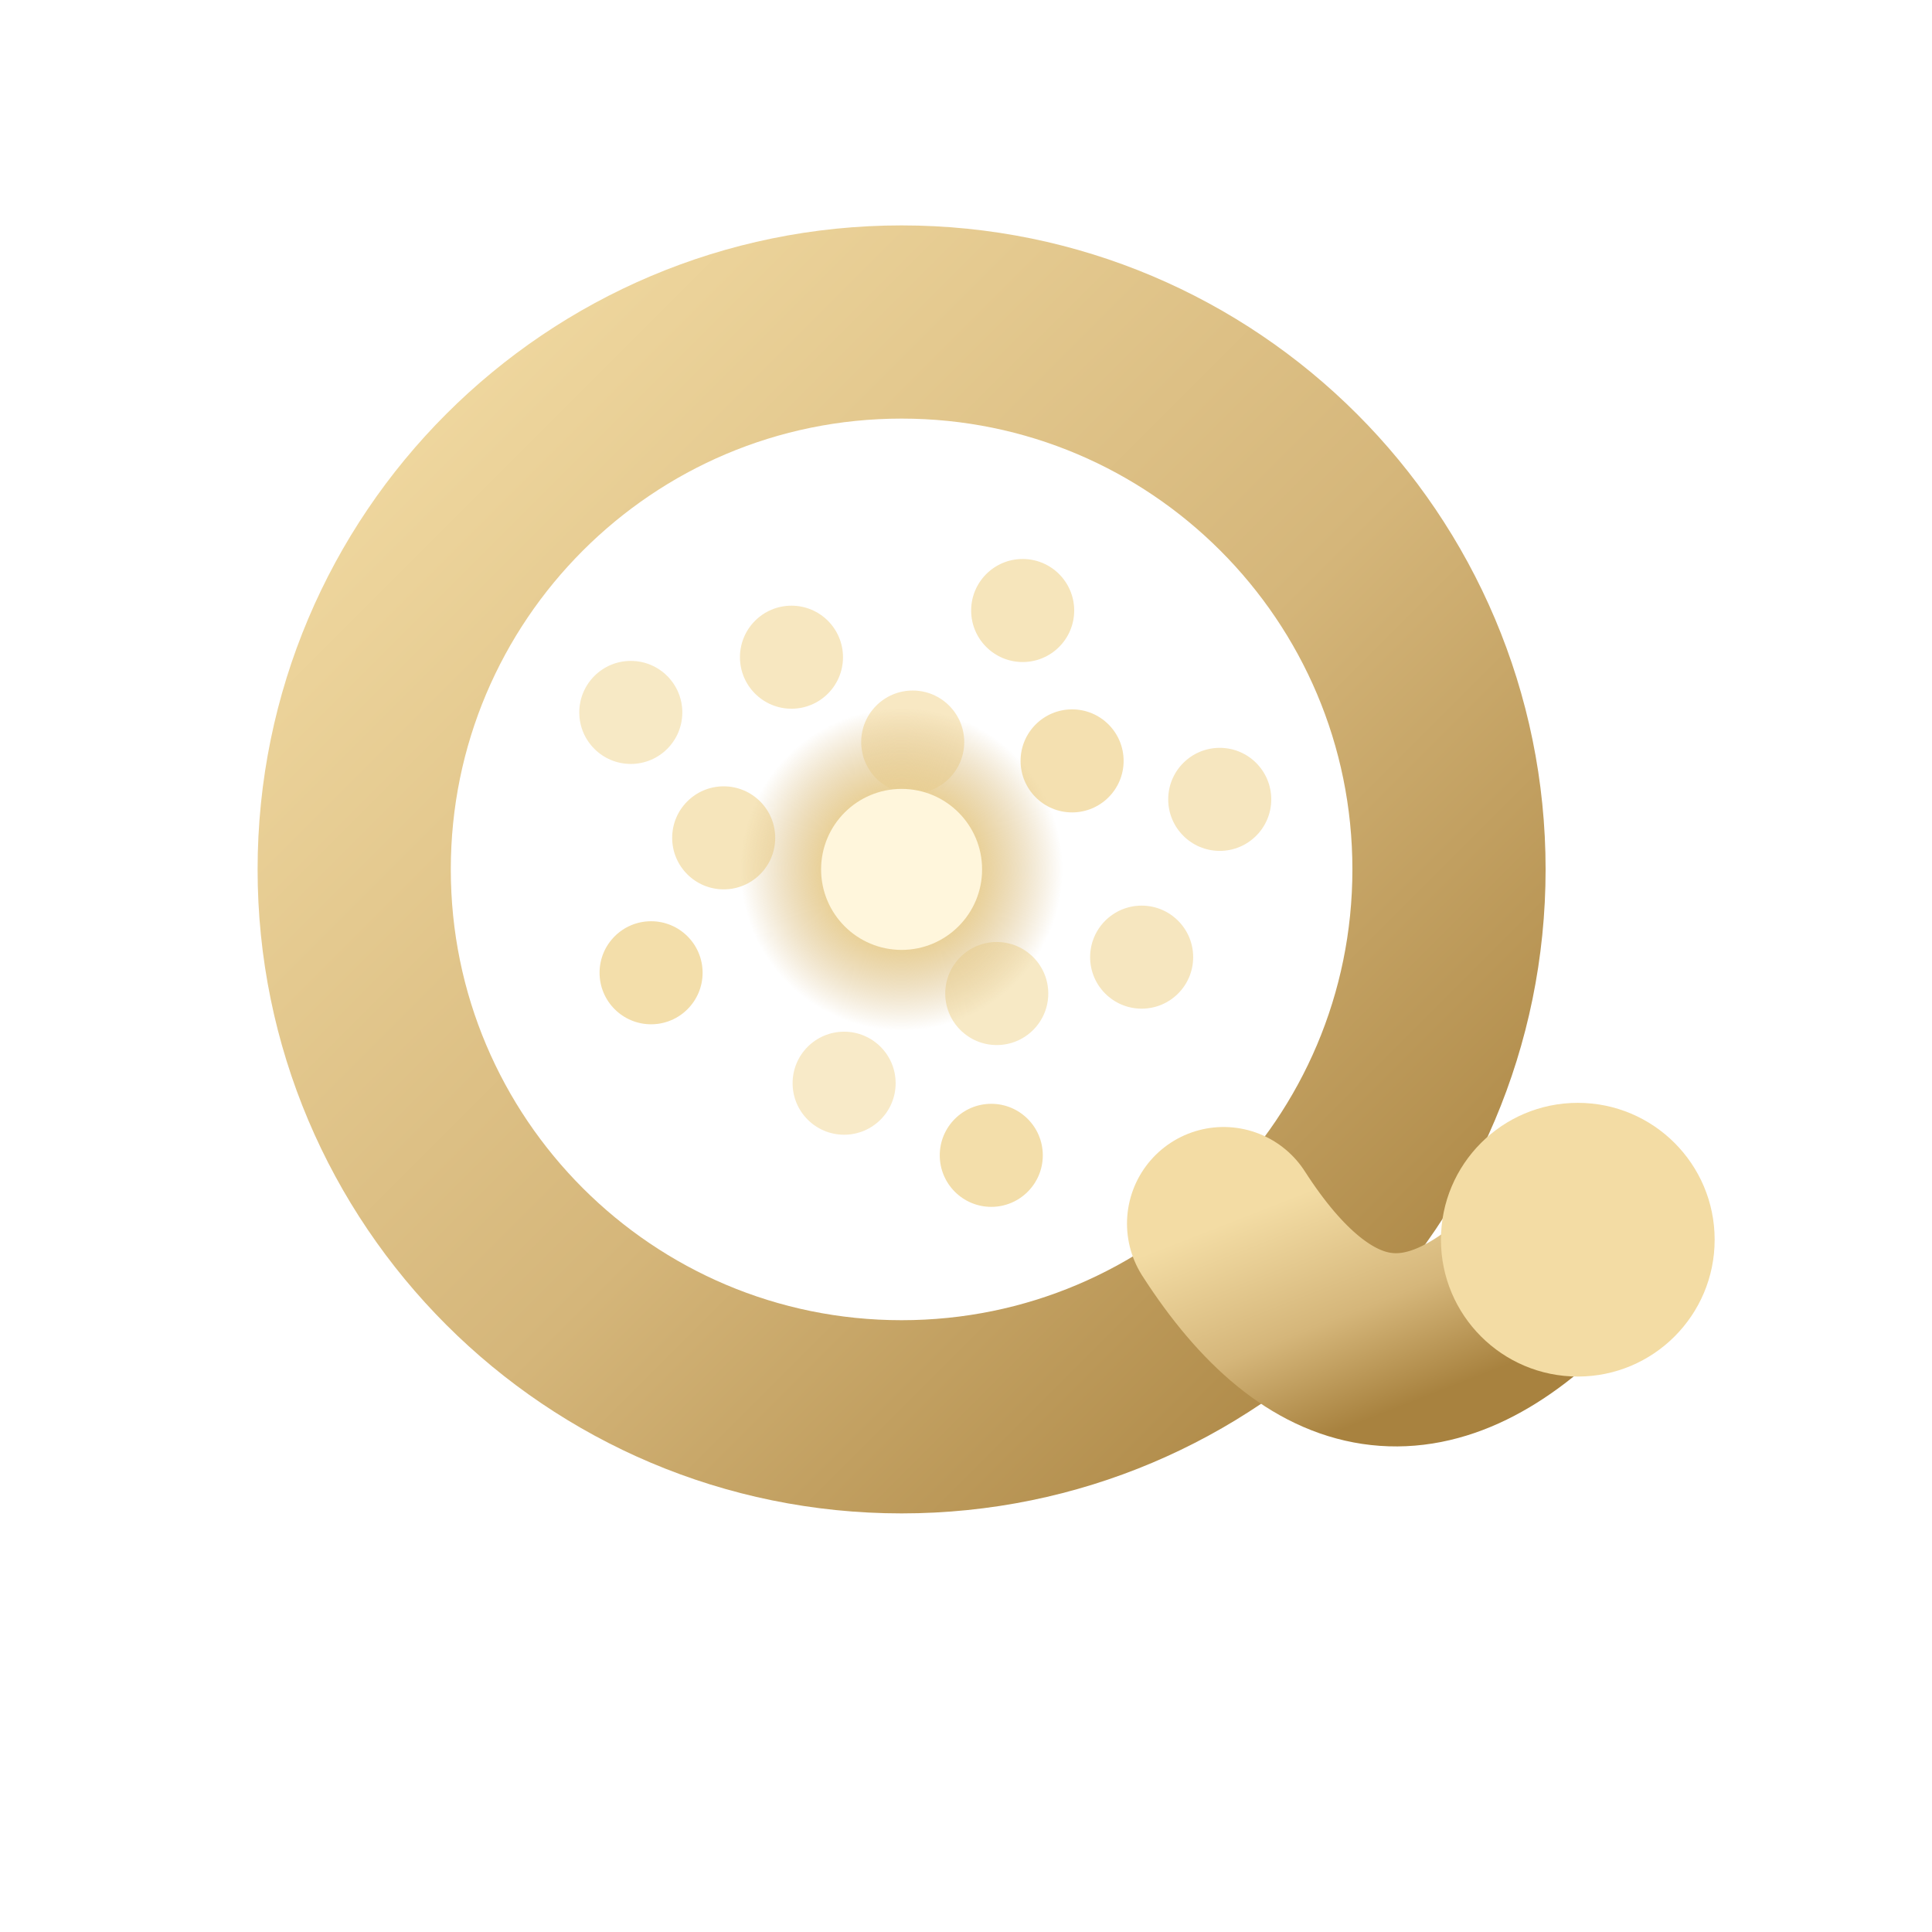
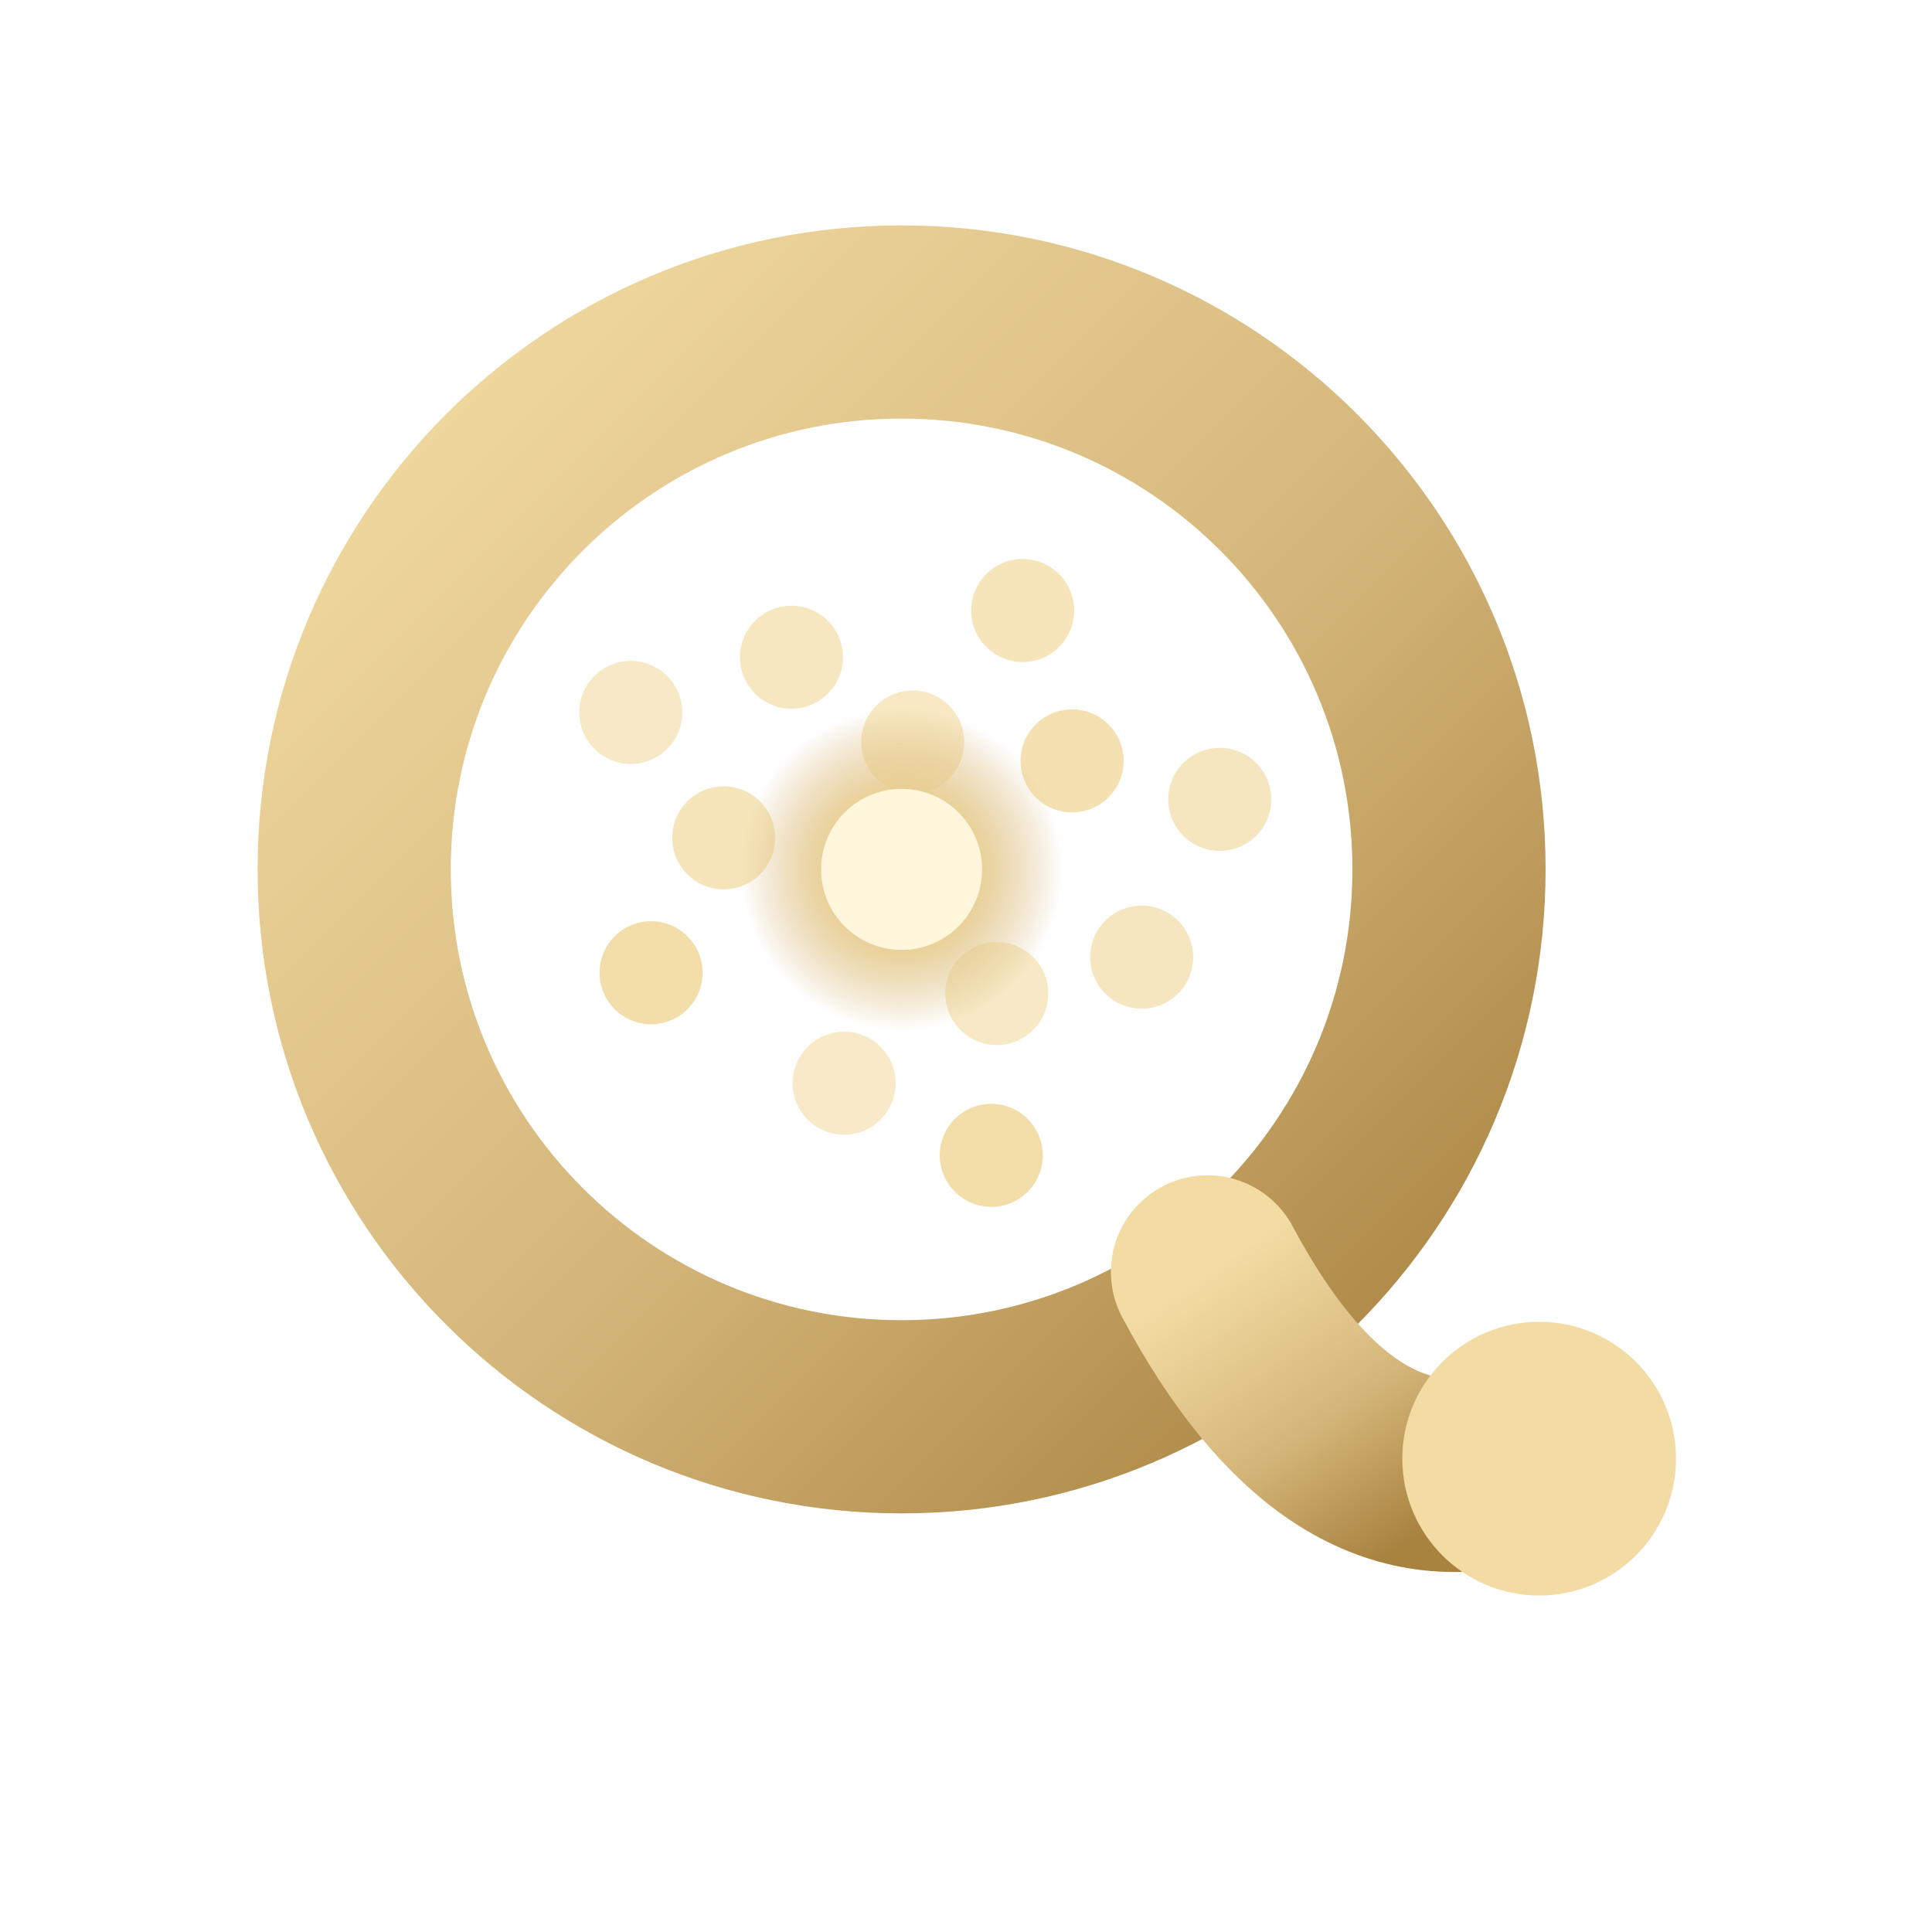
<svg xmlns="http://www.w3.org/2000/svg" viewBox="0 0 120 120">
  <defs>
    <linearGradient id="g" x1="0" y1="0" x2="1" y2="1">
      <stop offset="0" stop-color="#f3dca4" />
      <stop offset=".55" stop-color="#d5b67a" />
      <stop offset="1" stop-color="#a8823f" />
    </linearGradient>
    <radialGradient id="p">
      <stop offset="0" stop-color="#fff6dc" />
      <stop offset=".45" stop-color="#e9cf92" />
      <stop offset="1" stop-color="#d5b67a" stop-opacity="0" />
    </radialGradient>
  </defs>
  <circle cx="56" cy="54" r="34" fill="none" stroke="url(#g)" stroke-width="12" />
  <circle cx="56.69" cy="46.09" r="3.2" fill="#f3dca4" fill-opacity="0.66" />
  <circle cx="61.91" cy="61.71" r="3.2" fill="#f3dca4" fill-opacity="0.63" />
  <circle cx="44.95" cy="52.04" r="3.2" fill="#f3dca4" fill-opacity="0.75" />
  <circle cx="66.59" cy="47.26" r="3.2" fill="#f3dca4" fill-opacity="0.86" />
  <circle cx="52.43" cy="67.28" r="3.2" fill="#f3dca4" fill-opacity="0.60" />
  <circle cx="49.16" cy="40.82" r="3.2" fill="#f3dca4" fill-opacity="0.69" />
  <circle cx="70.91" cy="59.45" r="3.2" fill="#f3dca4" fill-opacity="0.70" />
  <circle cx="40.44" cy="60.42" r="3.2" fill="#f3dca4" fill-opacity="0.93" />
  <circle cx="63.52" cy="37.92" r="3.2" fill="#f3dca4" fill-opacity="0.75" />
  <circle cx="61.57" cy="71.76" r="3.2" fill="#f3dca4" fill-opacity="0.93" />
  <circle cx="39.18" cy="44.25" r="3.2" fill="#f3dca4" fill-opacity="0.63" />
  <circle cx="75.76" cy="49.65" r="3.2" fill="#f3dca4" fill-opacity="0.70" />
  <circle cx="56" cy="54" r="10" fill="url(#p)" />
  <circle cx="56" cy="54" r="5" fill="#fff6dc" />
-   <path d="M76 76 Q85 90 96 79" fill="none" stroke="url(#g)" stroke-width="12" stroke-linecap="round" />
-   <circle cx="98" cy="77" r="8.5" fill="#f3dca4" />
+   <path d="M75 79 Q83 94 93.6 91.2" fill="none" stroke="url(#g)" stroke-width="12" stroke-linecap="round" />
+   <circle cx="95.6" cy="90.6" r="8.5" fill="#f3dca4" />
</svg>
